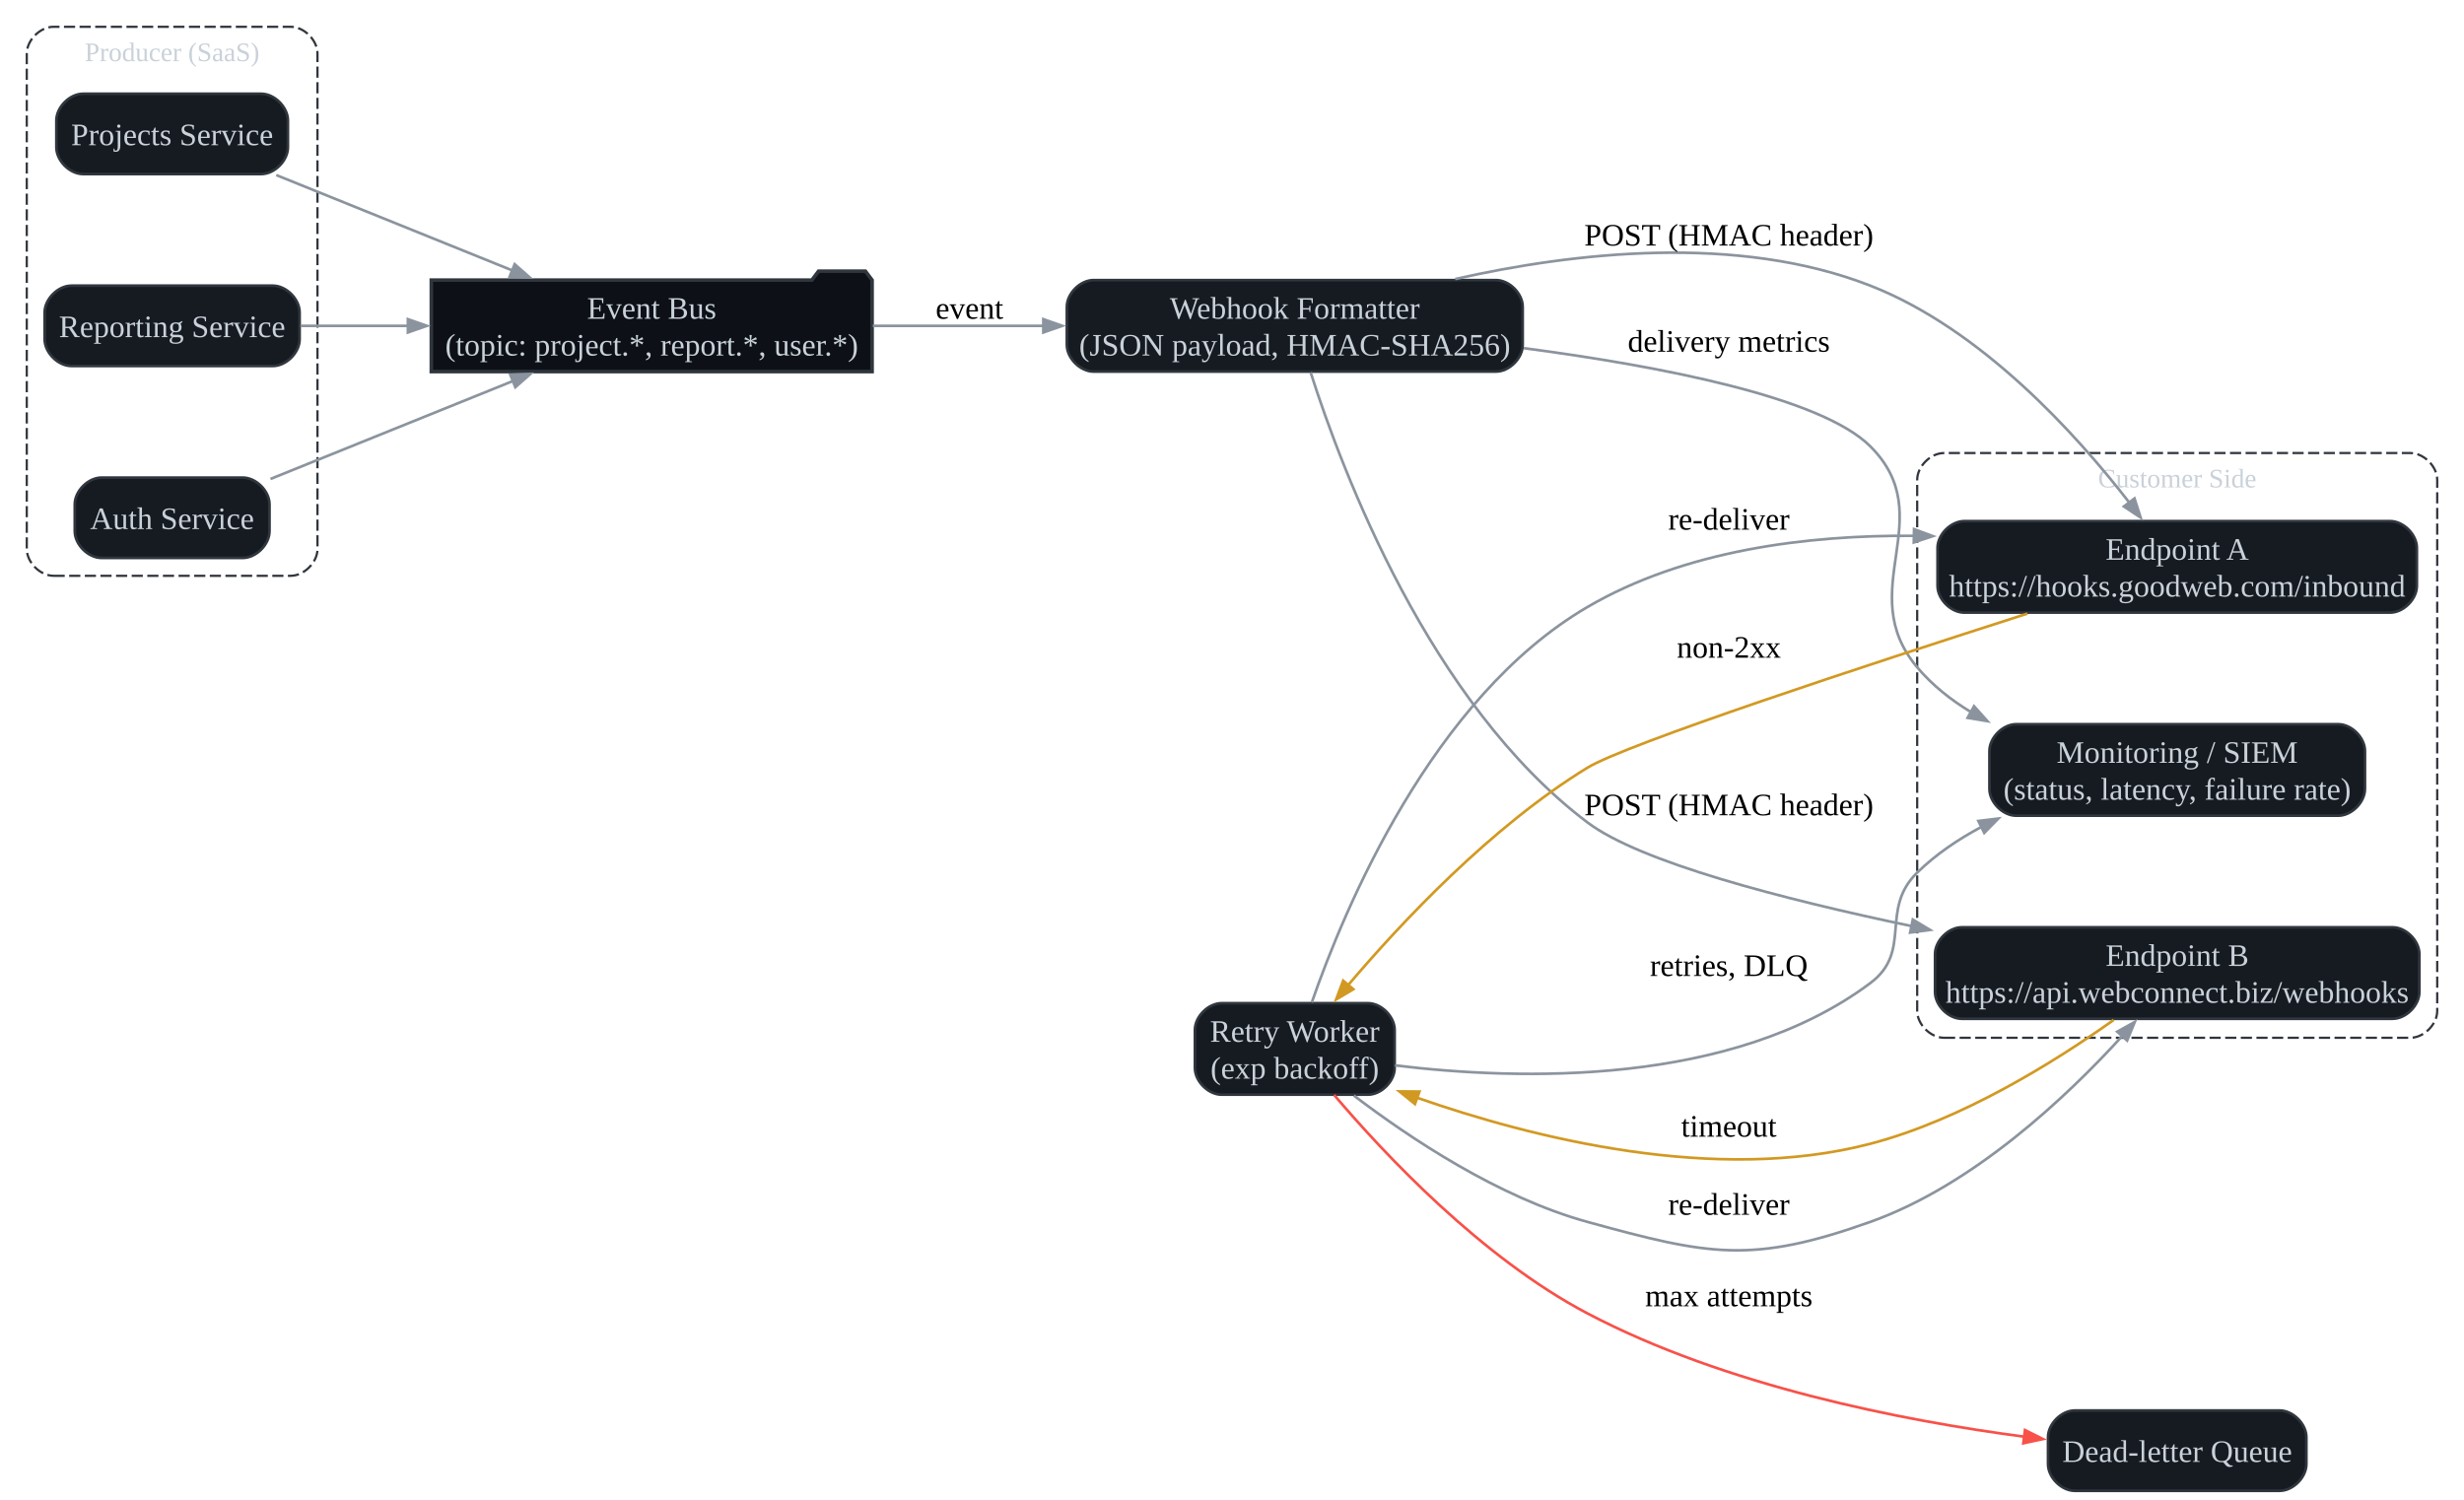
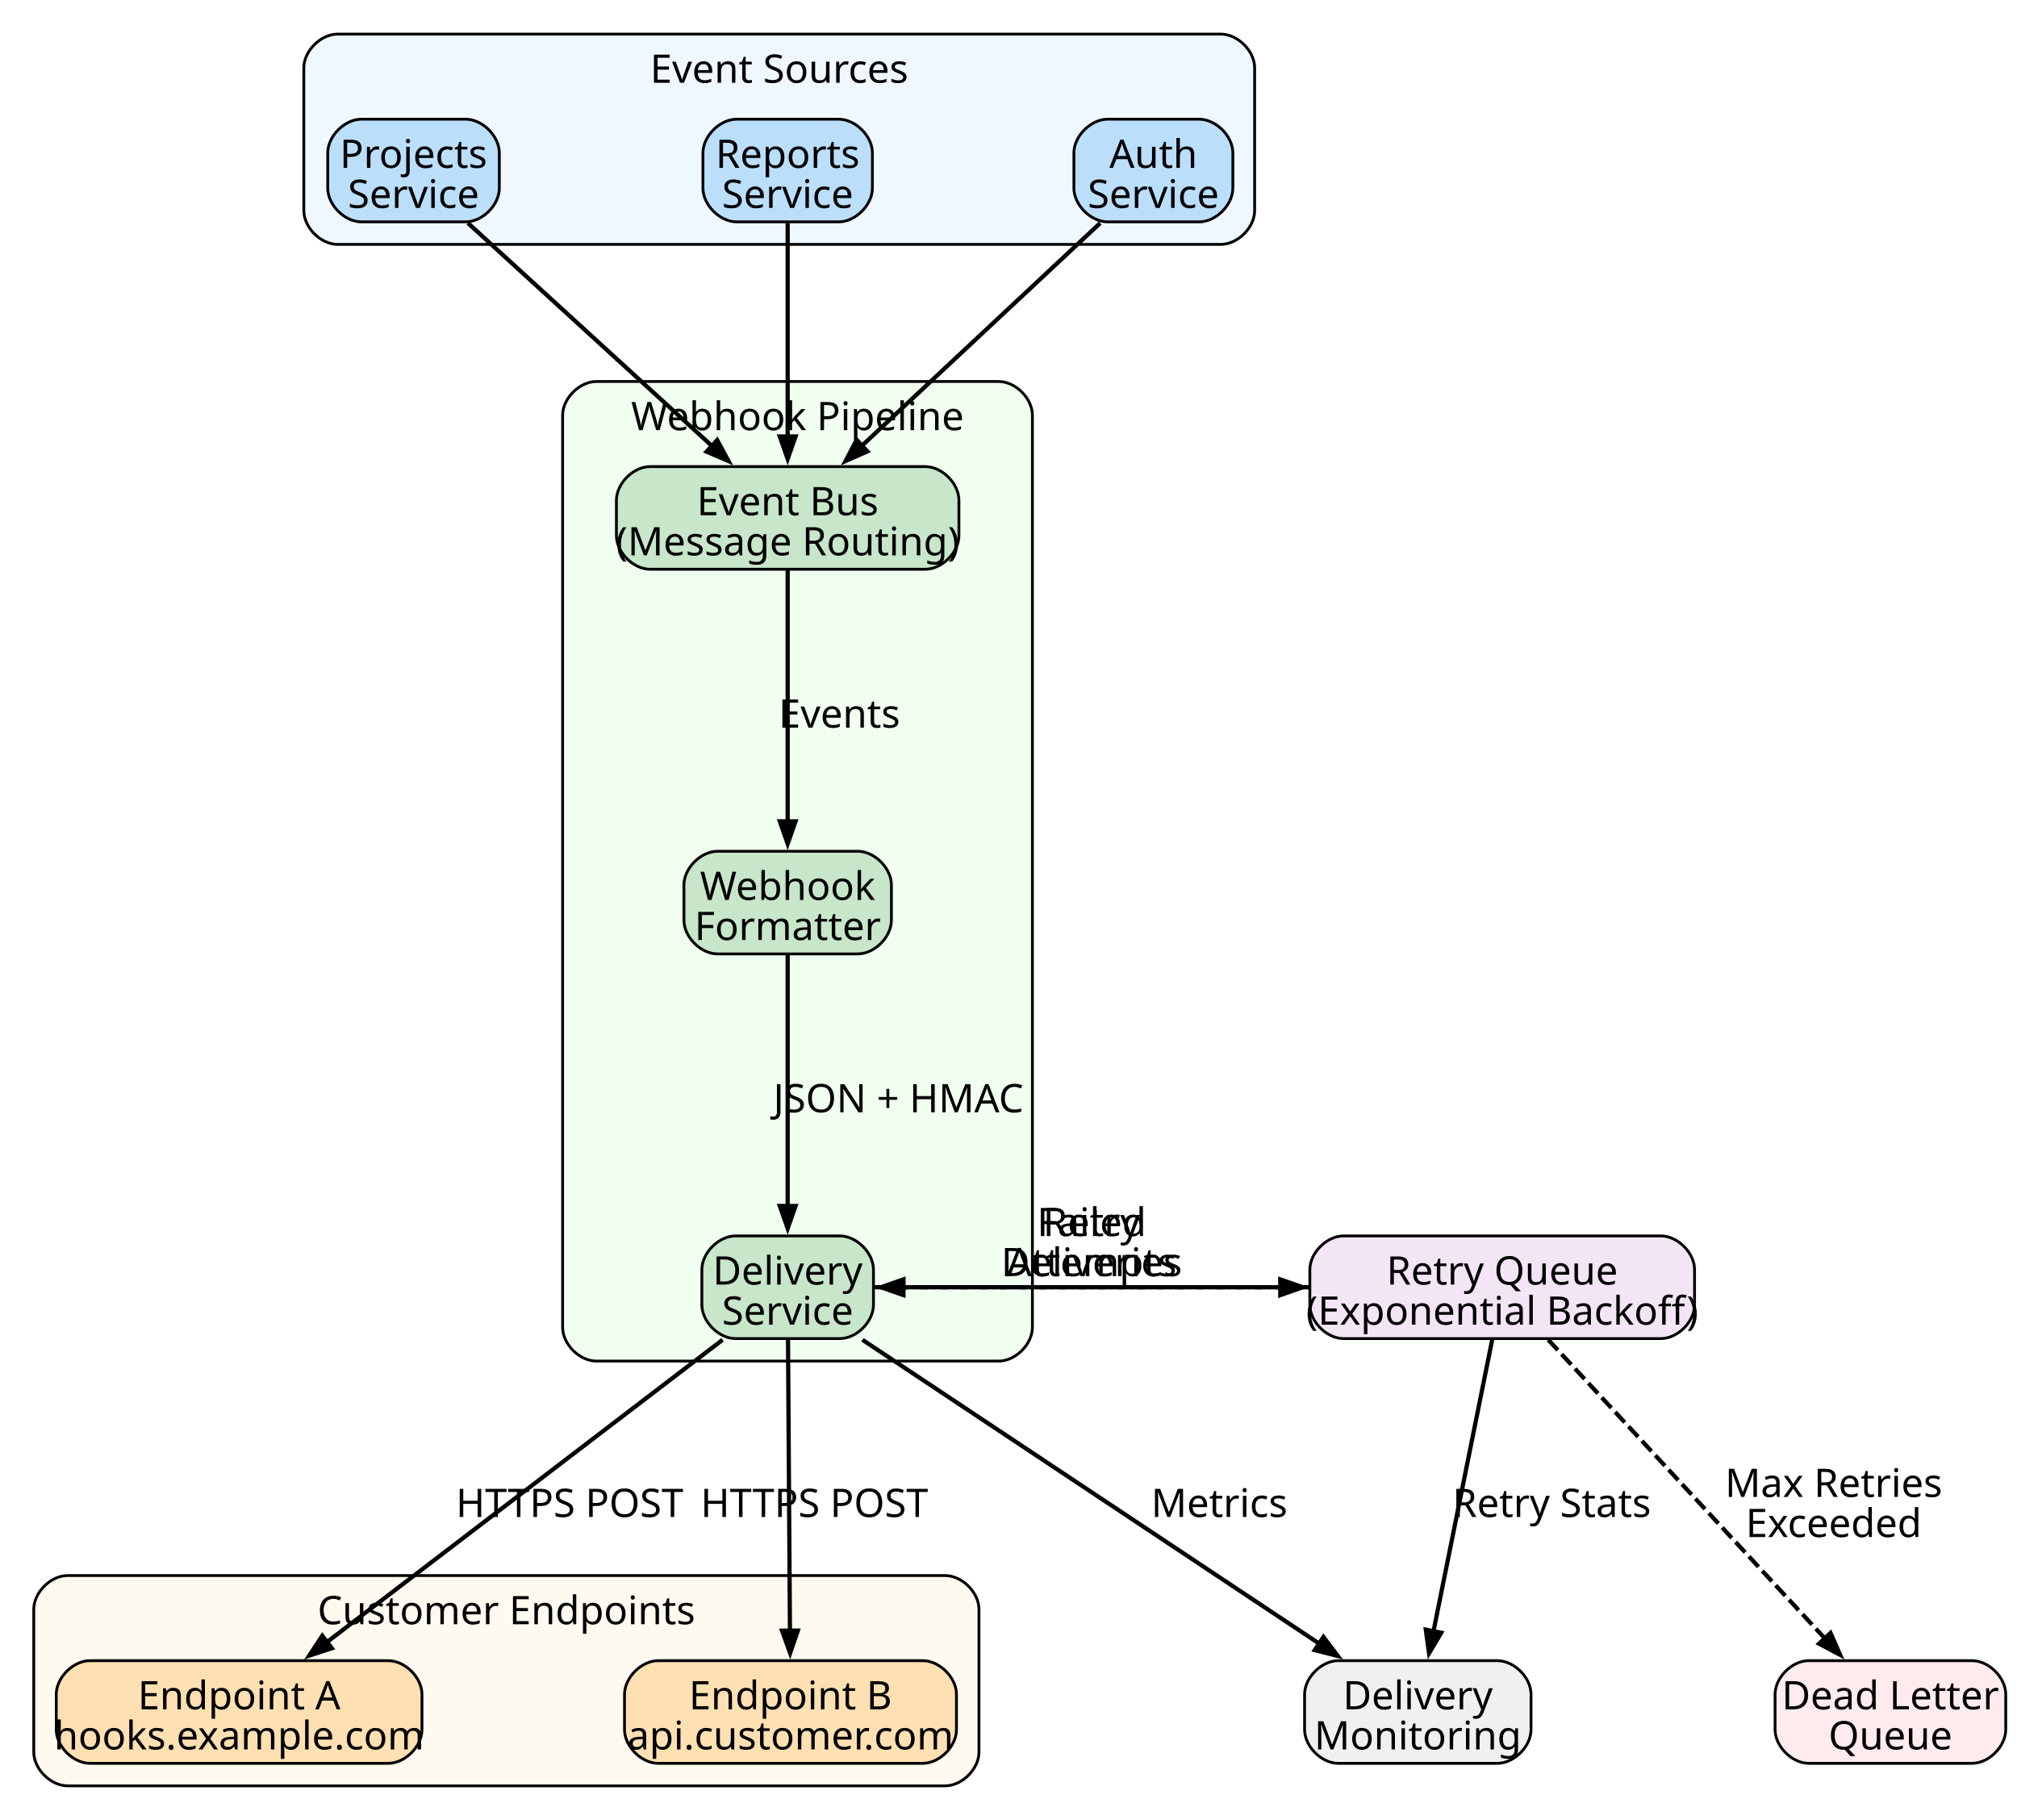
- <svg xmlns="http://www.w3.org/2000/svg" width="1104pt" height="672pt" viewBox="0.00 0.00 1104.00 672.00">
-   <g id="graph0" class="graph" transform="scale(1 1) rotate(0) translate(4 668)">
+ <svg xmlns="http://www.w3.org/2000/svg" width="717pt" height="647pt" viewBox="0.00 0.00 717.00 646.75">
+   <g id="graph0" class="graph" transform="scale(1 1) rotate(0) translate(4 642.75)">
    <g id="clust1" class="cluster">
-       <path fill="none" stroke="#30363d" stroke-dasharray="5,2" d="M20,-410C20,-410 126.25,-410 126.25,-410 132.25,-410 138.25,-416 138.25,-422 138.25,-422 138.25,-644 138.25,-644 138.25,-650 132.25,-656 126.25,-656 126.25,-656 20,-656 20,-656 14,-656 8,-650 8,-644 8,-644 8,-422 8,-422 8,-416 14,-410 20,-410" />
-       <text text-anchor="middle" x="73.12" y="-640.6" font-family="Times New Roman,serif" font-size="12.00" fill="#c9d1d9">Producer (SaaS)</text>
+       <path fill="#f0f8ff" stroke="black" d="M116,-556C116,-556 430,-556 430,-556 436,-556 442,-562 442,-568 442,-568 442,-618.75 442,-618.75 442,-624.75 436,-630.75 430,-630.75 430,-630.75 116,-630.75 116,-630.75 110,-630.75 104,-624.75 104,-618.75 104,-618.75 104,-568 104,-568 104,-562 110,-556 116,-556" />
+       <text text-anchor="middle" x="273" y="-613.45" font-family="Calibri" font-size="14.00">Event Sources</text>
    </g>
    <g id="clust2" class="cluster">
-       <path fill="none" stroke="#30363d" stroke-dasharray="5,2" d="M867,-203C867,-203 1076,-203 1076,-203 1082,-203 1088,-209 1088,-215 1088,-215 1088,-453 1088,-453 1088,-459 1082,-465 1076,-465 1076,-465 867,-465 867,-465 861,-465 855,-459 855,-453 855,-453 855,-215 855,-215 855,-209 861,-203 867,-203" />
-       <text text-anchor="middle" x="971.5" y="-449.6" font-family="Times New Roman,serif" font-size="12.00" fill="#c9d1d9">Customer Side</text>
+       <path fill="#f0fff0" stroke="black" d="M208,-159C208,-159 351,-159 351,-159 357,-159 363,-165 363,-171 363,-171 363,-495.25 363,-495.25 363,-501.25 357,-507.25 351,-507.25 351,-507.25 208,-507.25 208,-507.25 202,-507.25 196,-501.25 196,-495.25 196,-495.25 196,-171 196,-171 196,-165 202,-159 208,-159" />
+       <text text-anchor="middle" x="279.5" y="-489.95" font-family="Calibri" font-size="14.00">Webhook Pipeline</text>
+     </g>
+     <g id="clust3" class="cluster">
+       <path fill="#fffaf0" stroke="black" d="M20,-8C20,-8 332,-8 332,-8 338,-8 344,-14 344,-20 344,-20 344,-70.75 344,-70.75 344,-76.75 338,-82.75 332,-82.75 332,-82.75 20,-82.75 20,-82.75 14,-82.75 8,-76.75 8,-70.75 8,-70.75 8,-20 8,-20 8,-14 14,-8 20,-8" />
+       <text text-anchor="middle" x="176" y="-65.45" font-family="Calibri" font-size="14.00">Customer Endpoints</text>
    </g>
    <g id="node1" class="node">
-       <path fill="#161b22" stroke="#30363d" stroke-width="1.2" d="M113,-626C113,-626 33.25,-626 33.25,-626 27.25,-626 21.25,-620 21.25,-614 21.25,-614 21.25,-602 21.25,-602 21.25,-596 27.25,-590 33.25,-590 33.25,-590 113,-590 113,-590 119,-590 125,-596 125,-602 125,-602 125,-614 125,-614 125,-620 119,-626 113,-626" />
-       <text text-anchor="middle" x="73.12" y="-602.95" font-family="Times New Roman,serif" font-size="14.00" fill="#c9d1d9">Projects Service</text>
+       <path fill="#bbdefb" stroke="black" d="M161.5,-600.5C161.5,-600.5 124.5,-600.5 124.5,-600.5 118.5,-600.5 112.5,-594.5 112.5,-588.5 112.5,-588.5 112.5,-576 112.5,-576 112.5,-570 118.5,-564 124.5,-564 124.5,-564 161.5,-564 161.5,-564 167.5,-564 173.5,-570 173.5,-576 173.5,-576 173.5,-588.5 173.5,-588.5 173.5,-594.5 167.5,-600.5 161.5,-600.5" />
+       <text text-anchor="middle" x="143" y="-583.2" font-family="Calibri" font-size="14.00">Projects</text>
+       <text text-anchor="middle" x="143" y="-568.95" font-family="Calibri" font-size="14.00">Service</text>
    </g>
    <g id="node4" class="node">
-       <polygon fill="#0d1117" stroke="#30363d" stroke-width="1.6" points="386.75,-542.5 383.75,-546.5 362.75,-546.5 359.75,-542.5 189.25,-542.5 189.25,-501.5 386.75,-501.5 386.75,-542.5" />
-       <text text-anchor="middle" x="288" y="-525.2" font-family="Times New Roman,serif" font-size="14.00" fill="#c9d1d9">Event Bus</text>
-       <text text-anchor="middle" x="288" y="-508.7" font-family="Times New Roman,serif" font-size="14.00" fill="#c9d1d9">(topic: project.*, report.*, user.*)</text>
+       <path fill="#c8e6c9" stroke="black" d="M324.88,-477C324.88,-477 227.12,-477 227.12,-477 221.12,-477 215.12,-471 215.12,-465 215.12,-465 215.12,-452.5 215.12,-452.5 215.12,-446.5 221.12,-440.5 227.12,-440.5 227.12,-440.5 324.88,-440.5 324.88,-440.5 330.88,-440.5 336.88,-446.5 336.88,-452.5 336.88,-452.5 336.88,-465 336.88,-465 336.88,-471 330.88,-477 324.88,-477" />
+       <text text-anchor="middle" x="276" y="-459.7" font-family="Calibri" font-size="14.00">Event Bus</text>
+       <text text-anchor="middle" x="276" y="-445.45" font-family="Calibri" font-size="14.00">(Message Routing)</text>
    </g>
    <g id="edge1" class="edge">
-       <path fill="none" stroke="#8b949e" stroke-width="1.2" d="M119.79,-589.55C150.72,-577.05 191.95,-560.4 225.73,-546.75" />
-       <polygon fill="#8b949e" stroke="#8b949e" stroke-width="1.2" points="226.6,-549.61 233.36,-543.67 224.37,-544.09 226.6,-549.61" />
+       <path fill="none" stroke="black" stroke-width="1.5" d="M162.34,-563.58C185.19,-542.71 223.35,-507.85 249.08,-484.34" />
+       <polygon fill="black" stroke="black" stroke-width="1.5" points="250.94,-486.43 254.96,-478.97 247.17,-482.3 250.94,-486.43" />
    </g>
    <g id="node2" class="node">
-       <path fill="#161b22" stroke="#30363d" stroke-width="1.2" d="M118.25,-540C118.25,-540 28,-540 28,-540 22,-540 16,-534 16,-528 16,-528 16,-516 16,-516 16,-510 22,-504 28,-504 28,-504 118.25,-504 118.25,-504 124.25,-504 130.25,-510 130.25,-516 130.25,-516 130.25,-528 130.25,-528 130.25,-534 124.25,-540 118.25,-540" />
-       <text text-anchor="middle" x="73.12" y="-516.95" font-family="Times New Roman,serif" font-size="14.00" fill="#c9d1d9">Reporting Service</text>
+       <path fill="#bbdefb" stroke="black" d="M294.12,-600.5C294.12,-600.5 257.88,-600.5 257.88,-600.5 251.88,-600.5 245.88,-594.5 245.88,-588.5 245.88,-588.5 245.88,-576 245.88,-576 245.88,-570 251.88,-564 257.88,-564 257.88,-564 294.12,-564 294.12,-564 300.12,-564 306.12,-570 306.12,-576 306.12,-576 306.12,-588.5 306.12,-588.5 306.12,-594.5 300.12,-600.5 294.12,-600.5" />
+       <text text-anchor="middle" x="276" y="-583.2" font-family="Calibri" font-size="14.00">Reports</text>
+       <text text-anchor="middle" x="276" y="-568.95" font-family="Calibri" font-size="14.00">Service</text>
    </g>
    <g id="edge2" class="edge">
-       <path fill="none" stroke="#8b949e" stroke-width="1.2" d="M130.61,-522C145.65,-522 162.4,-522 179.2,-522" />
-       <polygon fill="#8b949e" stroke="#8b949e" stroke-width="1.2" points="178.76,-524.98 187.26,-522 178.76,-519.03 178.76,-524.98" />
+       <path fill="none" stroke="black" stroke-width="1.5" d="M276,-563.58C276,-543.61 276,-510.83 276,-487.44" />
+       <polygon fill="black" stroke="black" stroke-width="1.5" points="278.8,-487.71 276,-479.71 273.2,-487.71 278.8,-487.71" />
    </g>
    <g id="node3" class="node">
-       <path fill="#161b22" stroke="#30363d" stroke-width="1.2" d="M104.75,-454C104.75,-454 41.5,-454 41.5,-454 35.5,-454 29.5,-448 29.5,-442 29.5,-442 29.5,-430 29.5,-430 29.5,-424 35.5,-418 41.5,-418 41.5,-418 104.75,-418 104.75,-418 110.75,-418 116.75,-424 116.75,-430 116.75,-430 116.75,-442 116.75,-442 116.75,-448 110.75,-454 104.75,-454" />
-       <text text-anchor="middle" x="73.12" y="-430.95" font-family="Times New Roman,serif" font-size="14.00" fill="#c9d1d9">Auth Service</text>
+       <path fill="#bbdefb" stroke="black" d="M422.25,-600.5C422.25,-600.5 389.75,-600.5 389.75,-600.5 383.75,-600.5 377.75,-594.5 377.75,-588.5 377.75,-588.5 377.75,-576 377.75,-576 377.75,-570 383.75,-564 389.75,-564 389.75,-564 422.25,-564 422.25,-564 428.25,-564 434.25,-570 434.25,-576 434.25,-576 434.25,-588.5 434.25,-588.5 434.25,-594.5 428.25,-600.5 422.25,-600.5" />
+       <text text-anchor="middle" x="406" y="-583.2" font-family="Calibri" font-size="14.00">Auth</text>
+       <text text-anchor="middle" x="406" y="-568.95" font-family="Calibri" font-size="14.00">Service</text>
    </g>
    <g id="edge3" class="edge">
-       <path fill="none" stroke="#8b949e" stroke-width="1.2" d="M117.2,-453.4C148.54,-466.06 191.4,-483.38 226.22,-497.44" />
-       <polygon fill="#8b949e" stroke="#8b949e" stroke-width="1.2" points="224.67,-500.03 233.66,-500.45 226.9,-494.51 224.67,-500.03" />
+       <path fill="none" stroke="black" stroke-width="1.5" d="M387.1,-563.58C364.76,-542.71 327.46,-507.85 302.31,-484.34" />
+       <polygon fill="black" stroke="black" stroke-width="1.5" points="304.34,-482.41 296.58,-478.99 300.52,-486.5 304.34,-482.41" />
    </g>
    <g id="node5" class="node">
-       <path fill="#161b22" stroke="#30363d" stroke-width="1.2" d="M666.25,-542.5C666.25,-542.5 486,-542.5 486,-542.5 480,-542.5 474,-536.5 474,-530.5 474,-530.5 474,-513.5 474,-513.5 474,-507.5 480,-501.5 486,-501.5 486,-501.5 666.25,-501.5 666.25,-501.5 672.25,-501.5 678.25,-507.5 678.25,-513.5 678.25,-513.5 678.25,-530.5 678.25,-530.5 678.25,-536.5 672.25,-542.5 666.25,-542.5" />
-       <text text-anchor="middle" x="576.12" y="-525.2" font-family="Times New Roman,serif" font-size="14.00" fill="#c9d1d9">Webhook Formatter</text>
-       <text text-anchor="middle" x="576.12" y="-508.7" font-family="Times New Roman,serif" font-size="14.00" fill="#c9d1d9">(JSON payload, HMAC-SHA256)</text>
+       <path fill="#c8e6c9" stroke="black" d="M300.88,-340.25C300.88,-340.25 251.12,-340.25 251.12,-340.25 245.12,-340.25 239.12,-334.25 239.12,-328.25 239.12,-328.25 239.12,-315.75 239.12,-315.75 239.12,-309.75 245.12,-303.75 251.12,-303.75 251.12,-303.75 300.88,-303.75 300.88,-303.75 306.88,-303.75 312.88,-309.75 312.88,-315.75 312.88,-315.75 312.88,-328.25 312.88,-328.25 312.88,-334.25 306.88,-340.25 300.88,-340.25" />
+       <text text-anchor="middle" x="276" y="-322.95" font-family="Calibri" font-size="14.00">Webhook</text>
+       <text text-anchor="middle" x="276" y="-308.7" font-family="Calibri" font-size="14.00">Formatter</text>
    </g>
    <g id="edge4" class="edge">
-       <path fill="none" stroke="#8b949e" stroke-width="1.2" d="M387.07,-522C411.77,-522 438.47,-522 463.78,-522" />
-       <polygon fill="#8b949e" stroke="#8b949e" stroke-width="1.2" points="463.46,-524.98 471.96,-522 463.46,-519.03 463.46,-524.98" />
-       <text text-anchor="middle" x="430.38" y="-525.2" font-family="Times New Roman,serif" font-size="14.00">event</text>
+       <path fill="none" stroke="black" stroke-width="1.5" d="M276,-440.13C276,-417.34 276,-377.36 276,-350.54" />
+       <polygon fill="black" stroke="black" stroke-width="1.5" points="278.8,-350.89 276,-342.89 273.2,-350.89 278.8,-350.89" />
+       <text text-anchor="middle" x="294.38" y="-384.2" font-family="Calibri" font-size="14.00">Events</text>
+     </g>
+     <g id="node6" class="node">
+       <path fill="#c8e6c9" stroke="black" d="M294.5,-203.5C294.5,-203.5 257.5,-203.5 257.5,-203.5 251.5,-203.5 245.5,-197.5 245.5,-191.5 245.5,-191.5 245.5,-179 245.5,-179 245.5,-173 251.5,-167 257.5,-167 257.5,-167 294.5,-167 294.5,-167 300.5,-167 306.5,-173 306.5,-179 306.5,-179 306.5,-191.5 306.5,-191.5 306.5,-197.5 300.5,-203.5 294.5,-203.5" />
+       <text text-anchor="middle" x="276" y="-186.2" font-family="Calibri" font-size="14.00">Delivery</text>
+       <text text-anchor="middle" x="276" y="-171.95" font-family="Calibri" font-size="14.00">Service</text>
+     </g>
+     <g id="edge5" class="edge">
+       <path fill="none" stroke="black" stroke-width="1.5" d="M276,-303.38C276,-280.59 276,-240.61 276,-213.79" />
+       <polygon fill="black" stroke="black" stroke-width="1.5" points="278.8,-214.14 276,-206.14 273.2,-214.14 278.8,-214.14" />
+       <text text-anchor="middle" x="315.38" y="-247.45" font-family="Calibri" font-size="14.00">JSON + HMAC</text>
+     </g>
+     <g id="node7" class="node">
+       <path fill="#ffe0b2" stroke="black" d="M134,-52.5C134,-52.5 28,-52.5 28,-52.5 22,-52.5 16,-46.5 16,-40.5 16,-40.5 16,-28 16,-28 16,-22 22,-16 28,-16 28,-16 134,-16 134,-16 140,-16 146,-22 146,-28 146,-28 146,-40.5 146,-40.5 146,-46.5 140,-52.5 134,-52.5" />
+       <text text-anchor="middle" x="81" y="-35.2" font-family="Calibri" font-size="14.00">Endpoint A</text>
+       <text text-anchor="middle" x="81" y="-20.95" font-family="Calibri" font-size="14.00">hooks.example.com</text>
+     </g>
+     <g id="edge6" class="edge">
+       <path fill="none" stroke="black" stroke-width="1.5" d="M252.87,-166.57C217.83,-139.8 151.25,-88.93 112.04,-58.96" />
+       <polygon fill="black" stroke="black" stroke-width="1.5" points="113.97,-56.92 105.91,-54.28 110.57,-61.36 113.97,-56.92" />
+       <text text-anchor="middle" x="198.5" y="-103.58" font-family="Calibri" font-size="14.00">HTTPS POST</text>
    </g>
    <g id="node8" class="node">
-       <path fill="#161b22" stroke="#30363d" stroke-width="1.2" d="M1066.88,-434.5C1066.88,-434.5 876.12,-434.5 876.12,-434.5 870.12,-434.5 864.12,-428.5 864.12,-422.5 864.12,-422.5 864.12,-405.5 864.12,-405.5 864.12,-399.5 870.12,-393.5 876.12,-393.5 876.12,-393.5 1066.88,-393.5 1066.88,-393.5 1072.88,-393.5 1078.88,-399.5 1078.88,-405.5 1078.88,-405.5 1078.88,-422.5 1078.88,-422.5 1078.88,-428.5 1072.88,-434.5 1066.88,-434.5" />
-       <text text-anchor="middle" x="971.5" y="-417.2" font-family="Times New Roman,serif" font-size="14.00" fill="#c9d1d9">Endpoint A</text>
-       <text text-anchor="middle" x="971.5" y="-400.7" font-family="Times New Roman,serif" font-size="14.00" fill="#c9d1d9">https://hooks.goodweb.com/inbound</text>
+       <path fill="#ffe0b2" stroke="black" d="M324,-52.5C324,-52.5 230,-52.5 230,-52.5 224,-52.5 218,-46.5 218,-40.5 218,-40.5 218,-28 218,-28 218,-22 224,-16 230,-16 230,-16 324,-16 324,-16 330,-16 336,-22 336,-28 336,-28 336,-40.5 336,-40.5 336,-46.5 330,-52.5 324,-52.5" />
+       <text text-anchor="middle" x="277" y="-35.2" font-family="Calibri" font-size="14.00">Endpoint B</text>
+       <text text-anchor="middle" x="277" y="-20.95" font-family="Calibri" font-size="14.00">api.customer.com</text>
    </g>
-     <g id="edge5" class="edge">
-       <path fill="none" stroke="#8b949e" stroke-width="1.2" d="M648.01,-542.97C701.03,-554.91 774.36,-563.32 834,-540 883.69,-520.57 926.17,-473.63 950,-442.85" />
-       <polygon fill="#8b949e" stroke="#8b949e" stroke-width="1.2" points="952.36,-444.66 955.12,-436.08 947.62,-441.07 952.36,-444.66" />
-       <text text-anchor="middle" x="770.62" y="-557.98" font-family="Times New Roman,serif" font-size="14.00">POST (HMAC header)</text>
+     <g id="edge7" class="edge">
+       <path fill="none" stroke="black" stroke-width="1.5" d="M276.12,-166.57C276.29,-140.92 276.61,-93.14 276.81,-62.83" />
+       <polygon fill="black" stroke="black" stroke-width="1.5" points="279.61,-63.19 276.87,-55.17 274.01,-63.16 279.61,-63.19" />
+       <text text-anchor="middle" x="285.5" y="-103.58" font-family="Calibri" font-size="14.00">HTTPS POST</text>
    </g>
    <g id="node9" class="node">
-       <path fill="#161b22" stroke="#30363d" stroke-width="1.2" d="M1068,-252.5C1068,-252.5 875,-252.5 875,-252.5 869,-252.5 863,-246.5 863,-240.5 863,-240.5 863,-223.5 863,-223.5 863,-217.5 869,-211.5 875,-211.5 875,-211.5 1068,-211.5 1068,-211.5 1074,-211.5 1080,-217.5 1080,-223.5 1080,-223.5 1080,-240.5 1080,-240.5 1080,-246.5 1074,-252.5 1068,-252.5" />
-       <text text-anchor="middle" x="971.5" y="-235.2" font-family="Times New Roman,serif" font-size="14.00" fill="#c9d1d9">Endpoint B</text>
-       <text text-anchor="middle" x="971.5" y="-218.7" font-family="Times New Roman,serif" font-size="14.00" fill="#c9d1d9">https://api.webconnect.biz/webhooks</text>
+       <path fill="#f3e5f5" stroke="black" d="M586.38,-203.5C586.38,-203.5 473.62,-203.5 473.62,-203.5 467.62,-203.5 461.62,-197.5 461.62,-191.5 461.62,-191.5 461.62,-179 461.62,-179 461.62,-173 467.62,-167 473.62,-167 473.62,-167 586.38,-167 586.38,-167 592.38,-167 598.38,-173 598.38,-179 598.38,-179 598.38,-191.5 598.38,-191.5 598.38,-197.5 592.38,-203.5 586.38,-203.5" />
+       <text text-anchor="middle" x="530" y="-186.2" font-family="Calibri" font-size="14.00">Retry Queue</text>
+       <text text-anchor="middle" x="530" y="-171.95" font-family="Calibri" font-size="14.00">(Exponential Backoff)</text>
    </g>
-     <g id="edge6" class="edge">
-       <path fill="none" stroke="#8b949e" stroke-width="1.2" d="M583.24,-501.13C597.36,-456.78 636.52,-352.86 707.25,-299.5 730.8,-281.74 794.15,-265.22 852.8,-252.97" />
-       <polygon fill="#8b949e" stroke="#8b949e" stroke-width="1.2" points="853.04,-255.96 860.76,-251.33 851.84,-250.13 853.04,-255.96" />
-       <text text-anchor="middle" x="770.62" y="-302.7" font-family="Times New Roman,serif" font-size="14.00">POST (HMAC header)</text>
+     <g id="edge8" class="edge">
+       <path fill="none" stroke="black" stroke-width="1.5" stroke-dasharray="5,2" d="M306.89,-185.25C342.5,-185.25 402.39,-185.25 451.15,-185.25" />
+       <polygon fill="black" stroke="black" stroke-width="1.5" points="451.11,-188.05 459.11,-185.25 451.11,-182.45 451.11,-188.05" />
+       <text text-anchor="middle" x="384.06" y="-203.45" font-family="Calibri" font-size="14.00">Failed</text>
+       <text text-anchor="middle" x="384.06" y="-189.2" font-family="Calibri" font-size="14.00">Deliveries</text>
+     </g>
+     <g id="node11" class="node">
+       <path fill="#f0f0f0" stroke="black" d="M528.25,-52.5C528.25,-52.5 471.75,-52.5 471.75,-52.5 465.75,-52.5 459.75,-46.5 459.75,-40.5 459.75,-40.5 459.75,-28 459.75,-28 459.75,-22 465.75,-16 471.75,-16 471.75,-16 528.25,-16 528.25,-16 534.25,-16 540.25,-22 540.25,-28 540.25,-28 540.25,-40.5 540.25,-40.5 540.25,-46.5 534.25,-52.5 528.25,-52.5" />
+       <text text-anchor="middle" x="500" y="-35.2" font-family="Calibri" font-size="14.00">Delivery</text>
+       <text text-anchor="middle" x="500" y="-20.95" font-family="Calibri" font-size="14.00">Monitoring</text>
+     </g>
+     <g id="edge11" class="edge">
+       <path fill="none" stroke="black" stroke-width="1.5" d="M302.58,-166.57C342.99,-139.69 419.95,-88.5 464.91,-58.59" />
+       <polygon fill="black" stroke="black" stroke-width="1.5" points="466.46,-60.92 471.57,-54.16 463.36,-56.26 466.46,-60.92" />
+       <text text-anchor="middle" x="429.44" y="-103.58" font-family="Calibri" font-size="14.00">Metrics</text>
+     </g>
+     <g id="edge9" class="edge">
+       <path fill="none" stroke="black" stroke-width="1.5" stroke-dasharray="5,2" d="M461.38,-185.25C415.16,-185.25 355.76,-185.25 316.82,-185.25" />
+       <polygon fill="black" stroke="black" stroke-width="1.5" points="317.16,-182.45 309.16,-185.25 317.16,-188.05 317.16,-182.45" />
+       <text text-anchor="middle" x="384.06" y="-203.45" font-family="Calibri" font-size="14.00">Retry</text>
+       <text text-anchor="middle" x="384.06" y="-189.2" font-family="Calibri" font-size="14.00">Attempts</text>
    </g>
    <g id="node10" class="node">
-       <path fill="#161b22" stroke="#30363d" stroke-width="1.2" d="M1043.62,-343.5C1043.62,-343.5 899.38,-343.5 899.38,-343.5 893.38,-343.5 887.38,-337.5 887.38,-331.5 887.38,-331.5 887.38,-314.5 887.38,-314.5 887.38,-308.5 893.38,-302.5 899.38,-302.5 899.38,-302.5 1043.62,-302.5 1043.62,-302.5 1049.62,-302.5 1055.62,-308.5 1055.62,-314.5 1055.62,-314.5 1055.62,-331.5 1055.62,-331.5 1055.62,-337.5 1049.62,-343.5 1043.62,-343.5" />
-       <text text-anchor="middle" x="971.5" y="-326.2" font-family="Times New Roman,serif" font-size="14.00" fill="#c9d1d9">Monitoring / SIEM</text>
-       <text text-anchor="middle" x="971.5" y="-309.7" font-family="Times New Roman,serif" font-size="14.00" fill="#c9d1d9">(status, latency, failure rate)</text>
+       <path fill="#ffebee" stroke="black" d="M697,-52.5C697,-52.5 639,-52.5 639,-52.5 633,-52.5 627,-46.5 627,-40.5 627,-40.5 627,-28 627,-28 627,-22 633,-16 639,-16 639,-16 697,-16 697,-16 703,-16 709,-22 709,-28 709,-28 709,-40.5 709,-40.5 709,-46.5 703,-52.5 697,-52.5" />
+       <text text-anchor="middle" x="668" y="-35.2" font-family="Calibri" font-size="14.00">Dead Letter</text>
+       <text text-anchor="middle" x="668" y="-20.95" font-family="Calibri" font-size="14.00">Queue</text>
+     </g>
+     <g id="edge10" class="edge">
+       <path fill="none" stroke="black" stroke-width="1.5" stroke-dasharray="5,2" d="M546.37,-166.57C570.86,-140.14 617.11,-90.2 644.98,-60.1" />
+       <polygon fill="black" stroke="black" stroke-width="1.5" points="646.72,-62.34 650.11,-54.57 642.62,-58.54 646.72,-62.34" />
+       <text text-anchor="middle" x="647.83" y="-110.7" font-family="Calibri" font-size="14.00">Max Retries</text>
+       <text text-anchor="middle" x="647.83" y="-96.45" font-family="Calibri" font-size="14.00">Exceeded</text>
    </g>
    <g id="edge12" class="edge">
-       <path fill="none" stroke="#8b949e" stroke-width="1.2" d="M678.74,-512C740.68,-503.82 812.03,-489.93 834,-468 865.83,-436.22 826.01,-403.39 855,-369 861.75,-361 870.08,-354.37 879.16,-348.9" />
-       <polygon fill="#8b949e" stroke="#8b949e" stroke-width="1.2" points="880.47,-351.57 886.48,-344.87 877.6,-346.36 880.47,-351.57" />
-       <text text-anchor="middle" x="770.62" y="-510.42" font-family="Times New Roman,serif" font-size="14.00">delivery metrics</text>
-     </g>
-     <g id="node6" class="node">
-       <path fill="#161b22" stroke="#30363d" stroke-width="1.2" d="M608.88,-218.5C608.88,-218.5 543.38,-218.5 543.38,-218.5 537.38,-218.5 531.38,-212.5 531.38,-206.5 531.38,-206.5 531.38,-189.5 531.38,-189.5 531.38,-183.5 537.38,-177.5 543.38,-177.5 543.38,-177.5 608.88,-177.5 608.88,-177.5 614.88,-177.5 620.88,-183.5 620.88,-189.5 620.88,-189.5 620.88,-206.5 620.88,-206.5 620.88,-212.5 614.88,-218.5 608.88,-218.5" />
-       <text text-anchor="middle" x="576.12" y="-201.2" font-family="Times New Roman,serif" font-size="14.00" fill="#c9d1d9">Retry Worker</text>
-       <text text-anchor="middle" x="576.12" y="-184.7" font-family="Times New Roman,serif" font-size="14.00" fill="#c9d1d9">(exp backoff)</text>
-     </g>
-     <g id="node7" class="node">
-       <path fill="#161b22" stroke="#30363d" stroke-width="1.2" d="M1017.38,-36C1017.38,-36 925.62,-36 925.62,-36 919.62,-36 913.62,-30 913.62,-24 913.62,-24 913.62,-12 913.62,-12 913.62,-6 919.62,0 925.62,0 925.62,0 1017.38,0 1017.38,0 1023.38,0 1029.38,-6 1029.38,-12 1029.38,-12 1029.38,-24 1029.38,-24 1029.38,-30 1023.38,-36 1017.38,-36" />
-       <text text-anchor="middle" x="971.5" y="-12.95" font-family="Times New Roman,serif" font-size="14.00" fill="#c9d1d9">Dead-letter Queue</text>
-     </g>
-     <g id="edge11" class="edge">
-       <path fill="none" stroke="#f85149" stroke-width="1.2" d="M593.75,-177.39C616.49,-150.62 659.92,-104.39 707.25,-79.5 769.04,-47.01 847.9,-31.51 903.13,-24.23" />
-       <polygon fill="#f85149" stroke="#f85149" stroke-width="1.2" points="903.3,-27.21 911.36,-23.19 902.55,-21.31 903.3,-27.21" />
-       <text text-anchor="middle" x="770.62" y="-82.7" font-family="Times New Roman,serif" font-size="14.00">max attempts</text>
-     </g>
-     <g id="edge9" class="edge">
-       <path fill="none" stroke="#8b949e" stroke-width="1.2" d="M583.75,-218.83C598.34,-260.87 637.64,-355.32 707.25,-396 750.73,-421.41 805.41,-428.31 853.66,-427.92" />
-       <polygon fill="#8b949e" stroke="#8b949e" stroke-width="1.2" points="853.59,-430.9 862.03,-427.77 853.48,-424.95 853.59,-430.9" />
-       <text text-anchor="middle" x="770.62" y="-430.69" font-family="Times New Roman,serif" font-size="14.00">re-deliver</text>
-     </g>
-     <g id="edge10" class="edge">
-       <path fill="none" stroke="#8b949e" stroke-width="1.2" d="M602.6,-177.11C627.52,-158.12 667.45,-131.45 707.25,-120.5 761.56,-105.55 780.94,-101.58 834,-120.5 880.17,-136.96 922,-176.48 946.85,-203.75" />
-       <polygon fill="#8b949e" stroke="#8b949e" stroke-width="1.2" points="944.62,-205.72 952.49,-210.08 949.06,-201.76 944.62,-205.72" />
-       <text text-anchor="middle" x="770.62" y="-123.7" font-family="Times New Roman,serif" font-size="14.00">re-deliver</text>
-     </g>
-     <g id="edge13" class="edge">
-       <path fill="none" stroke="#8b949e" stroke-width="1.2" d="M621.01,-190.63C676.36,-183.88 771.8,-181 834,-227.5 853.14,-241.81 837.91,-260.29 855,-277 863.38,-285.19 873.4,-291.98 883.99,-297.59" />
-       <polygon fill="#8b949e" stroke="#8b949e" stroke-width="1.2" points="882.42,-300.14 891.36,-301.23 885.05,-294.8 882.42,-300.14" />
-       <text text-anchor="middle" x="770.62" y="-230.7" font-family="Times New Roman,serif" font-size="14.00">retries, DLQ</text>
-     </g>
-     <g id="edge7" class="edge">
-       <path fill="none" stroke="#d29922" stroke-width="1.2" d="M904.38,-393.06C832.2,-369.94 724.53,-334.58 707.25,-324 664.1,-297.59 623.8,-254.61 599.8,-226.32" />
-       <polygon fill="#d29922" stroke="#d29922" stroke-width="1.2" points="602.38,-224.76 594.64,-220.15 597.81,-228.58 602.38,-224.76" />
-       <text text-anchor="middle" x="770.62" y="-373.31" font-family="Times New Roman,serif" font-size="14.00">non-2xx</text>
-     </g>
-     <g id="edge8" class="edge">
-       <path fill="none" stroke="#d29922" stroke-width="1.2" d="M943.06,-211C916.72,-192.27 875,-166.21 834,-155.5 764.83,-137.44 683.08,-157.91 630.7,-176.21" />
-       <polygon fill="#d29922" stroke="#d29922" stroke-width="1.2" points="629.98,-173.3 622.98,-178.97 631.99,-178.9 629.98,-173.3" />
-       <text text-anchor="middle" x="770.62" y="-158.7" font-family="Times New Roman,serif" font-size="14.00">timeout</text>
+       <path fill="none" stroke="black" stroke-width="1.5" d="M526.44,-166.57C521.28,-140.92 511.66,-93.14 505.55,-62.83" />
+       <polygon fill="black" stroke="black" stroke-width="1.5" points="508.33,-62.42 504,-55.13 502.84,-63.53 508.33,-62.42" />
+       <text text-anchor="middle" x="547.62" y="-103.58" font-family="Calibri" font-size="14.00">Retry Stats</text>
    </g>
  </g>
</svg>
